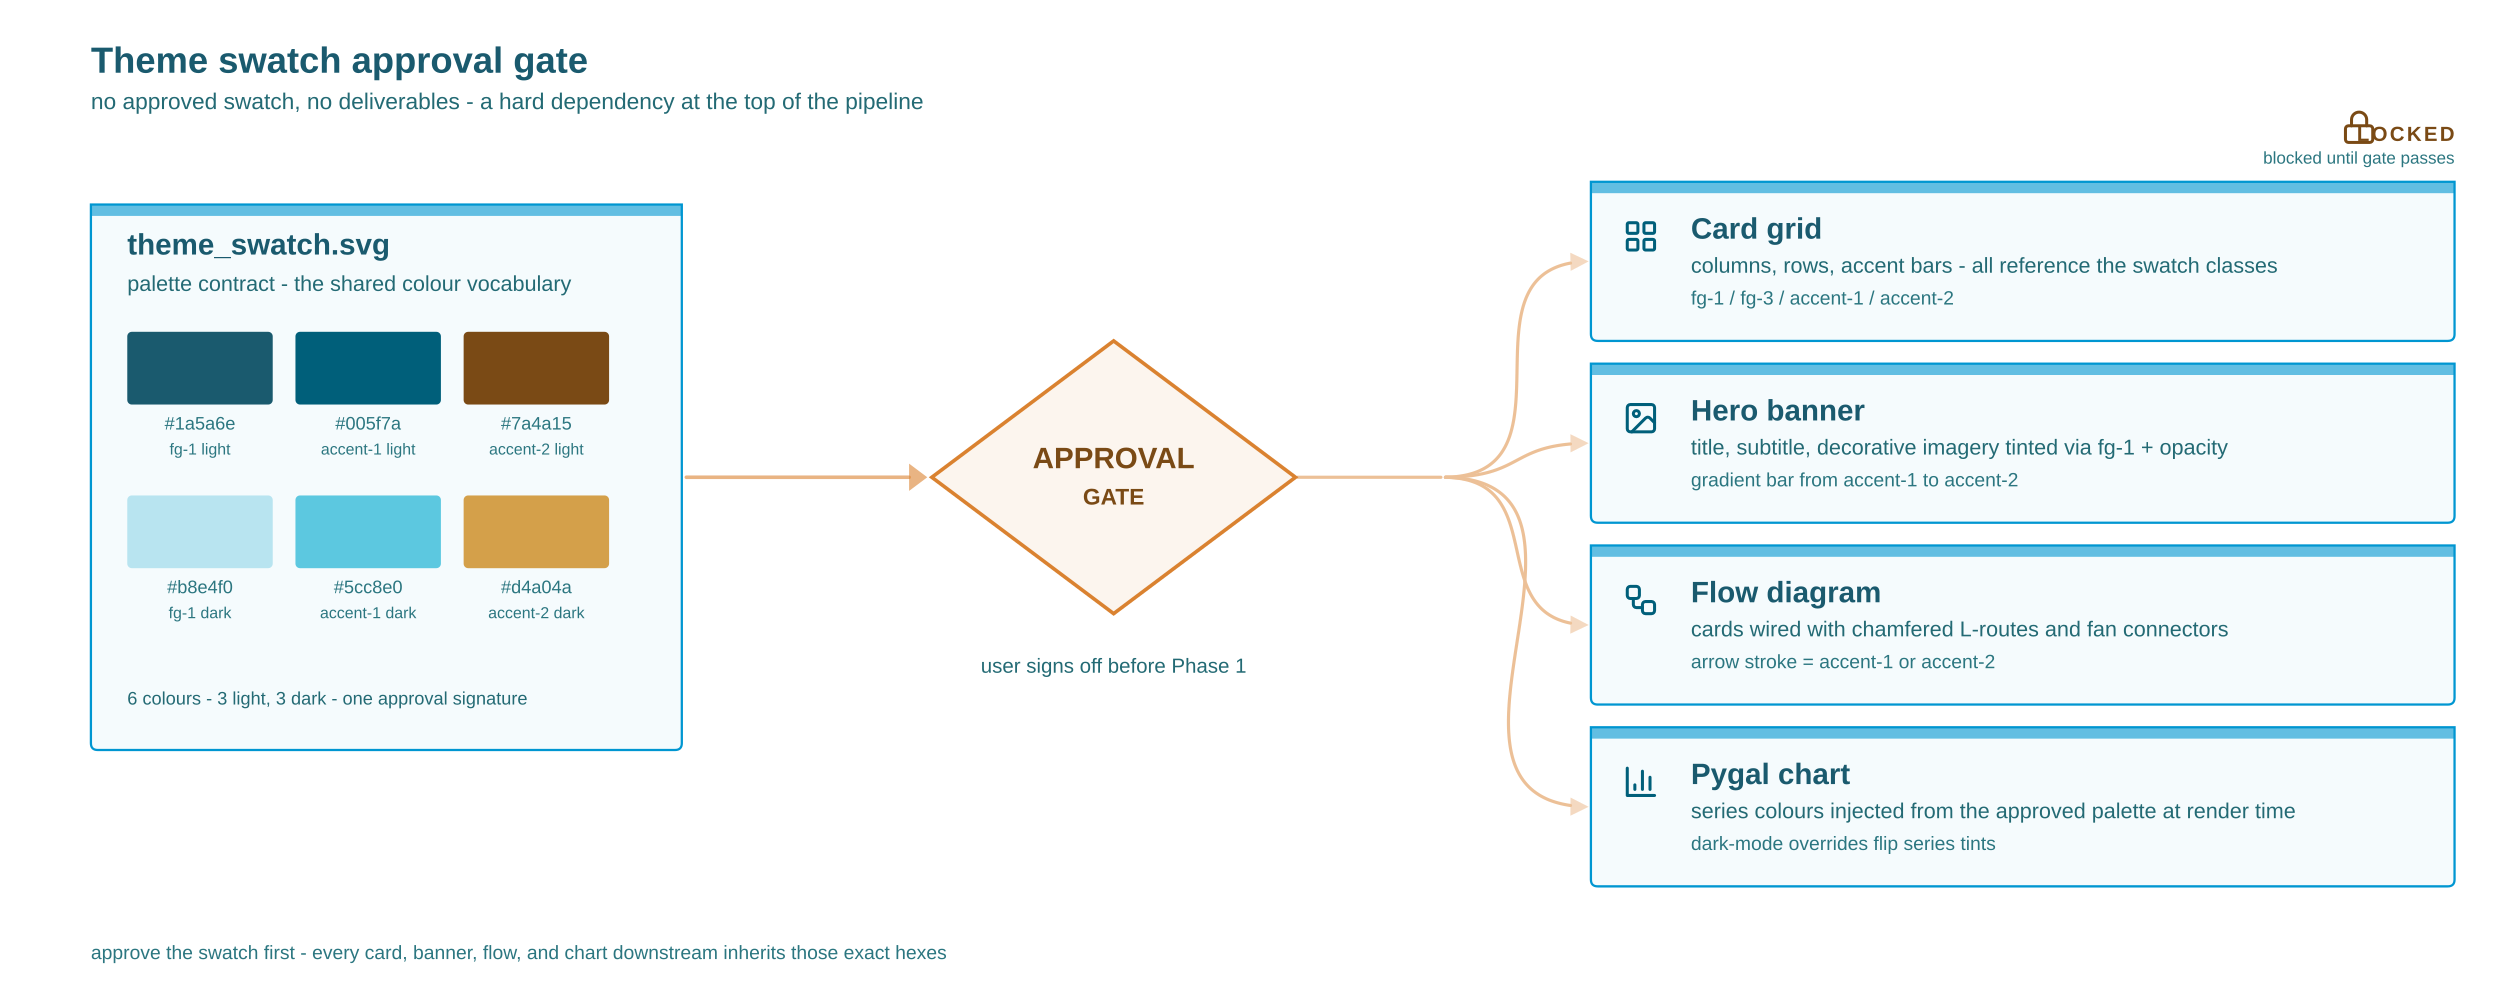
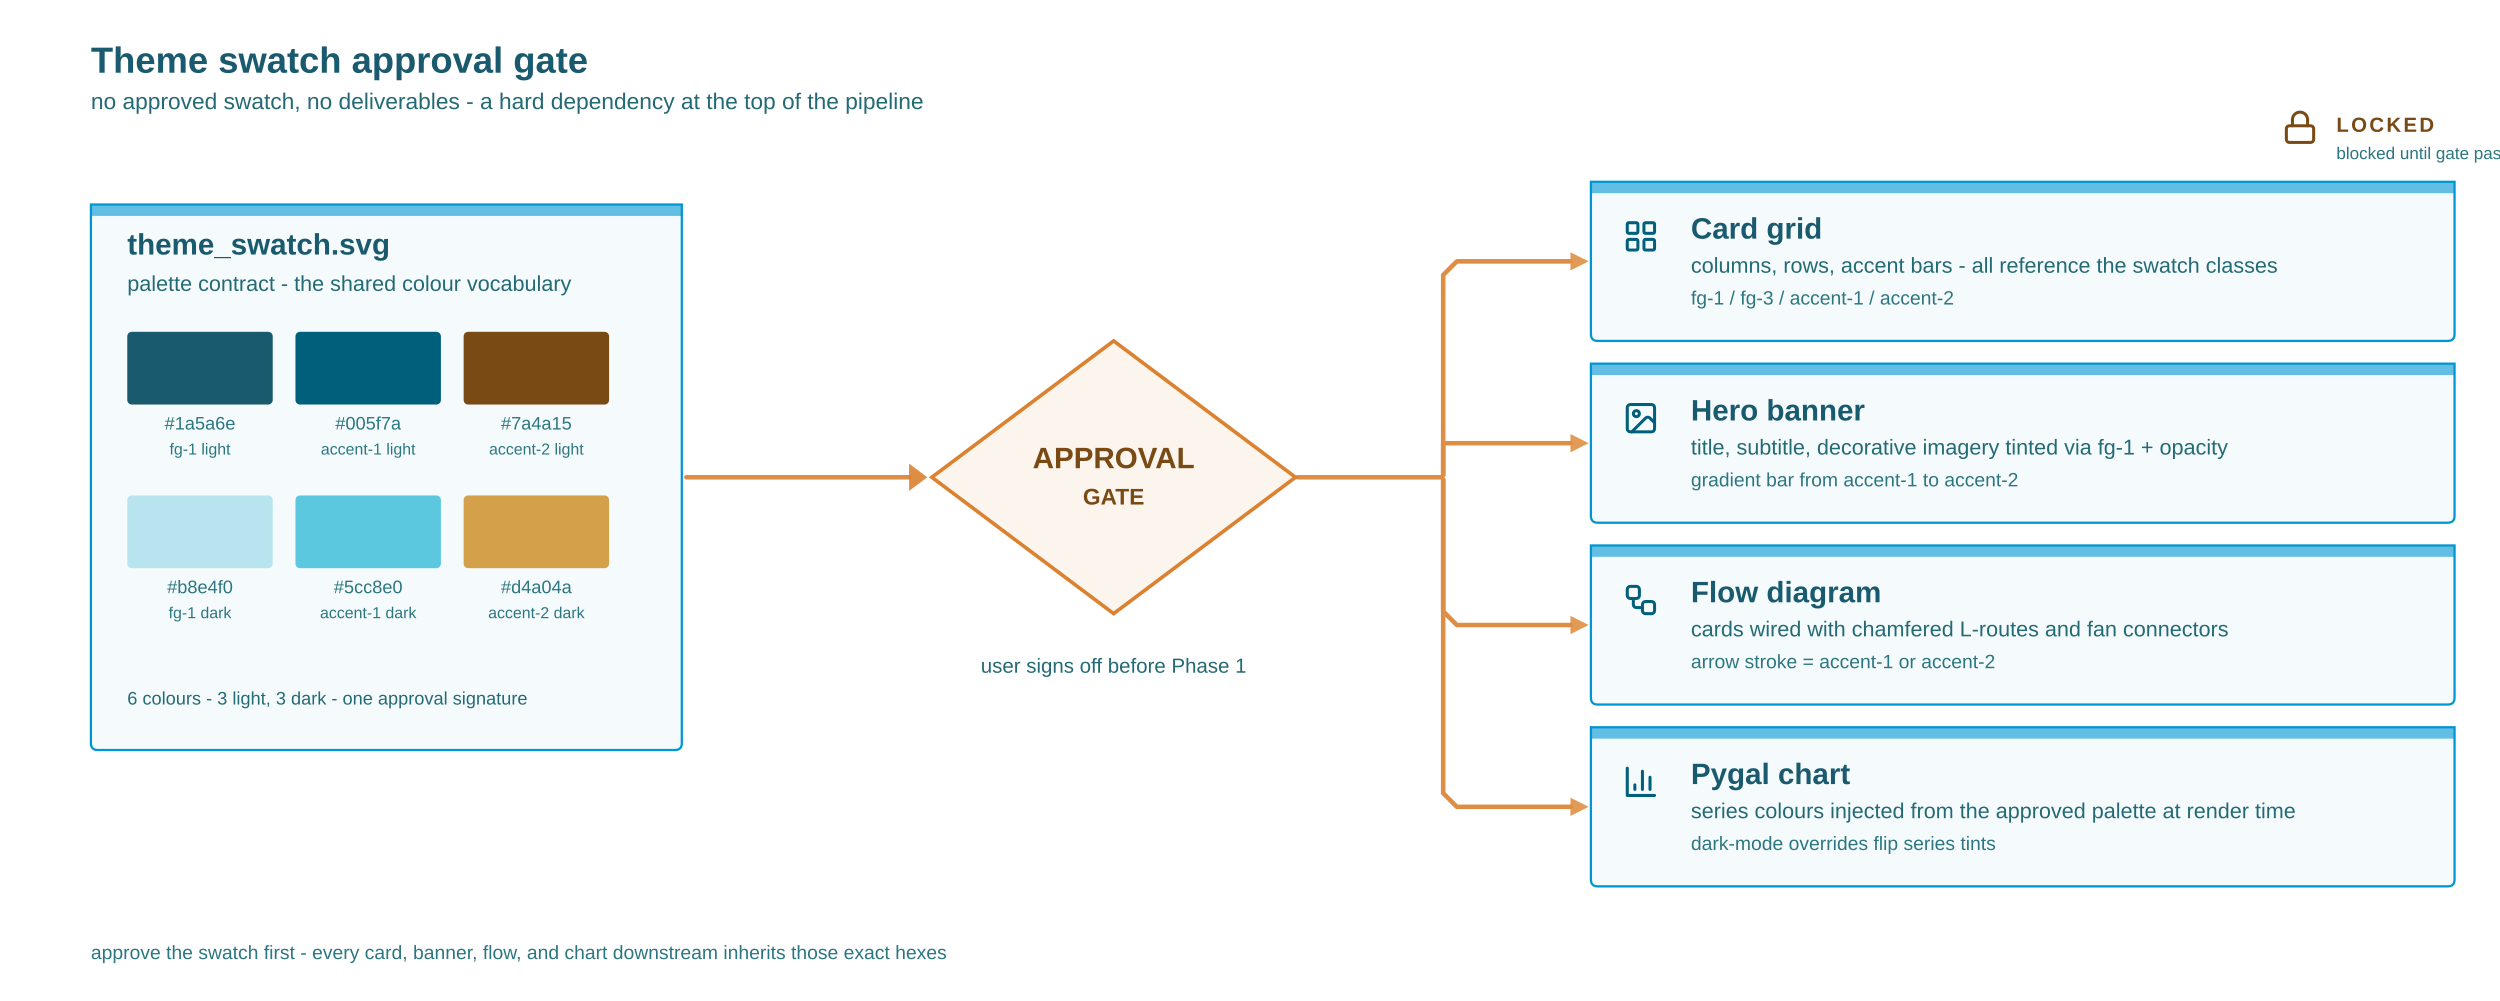
<svg xmlns="http://www.w3.org/2000/svg" viewBox="0 0 1100 440">
  <style>
    .fg-1 { fill: #1a5a6e; }
    .fg-2 { fill: #24697e; }
    .fg-3 { fill: #236a74; }
    .fg-4 { fill: #2b7680; }
    .accent-1 { fill: #005f7a; }
    .accent-2 { fill: #7a4a15; }
    .on-fill { fill: #e0f2f7; }
    .stroke-accent-1 { stroke: #0096d1; }
    .stroke-accent-2 { stroke: #da8230; }
    .icon-stroke-1 { stroke: #005f7a; }
    .icon-stroke-2 { stroke: #7a4a15; }
    @media (prefers-color-scheme: dark) {
      .fg-1 { fill: #b8e4f0; }
      .fg-2 { fill: #8fd4e6; }
      .fg-3 { fill: #5aafc5; }
      .fg-4 { fill: #4099b3; }
      .accent-1 { fill: #5cc8e0; }
      .accent-2 { fill: #d4a04a; }
      .on-fill { fill: #e0f2f7; }
      .icon-stroke-1 { stroke: #5cc8e0; }
      .icon-stroke-2 { stroke: #d4a04a; }
    }
  </style>
  <g id="background">
    <rect x="0" y="0" width="1100" height="440" fill="transparent" />
    <g id="guide-grid" display="none">
      <line x1="0" y1="210" x2="1100" y2="210" stroke="red" stroke-width="0.3" />
      <line x1="550" y1="0" x2="550" y2="440" stroke="red" stroke-width="0.3" />
    </g>
  </g>
  <g id="nodes">
    <g id="title-band">
      <text x="40" y="32" font-family="Segoe UI, Arial, sans-serif" font-size="16" font-weight="700" class="fg-1">Theme swatch approval gate</text>
      <text x="40" y="48" font-family="Segoe UI, Arial, sans-serif" font-size="10" class="fg-3">no approved swatch, no deliverables - a hard dependency at the top of the pipeline</text>
    </g>
    <g id="swatch-card">
      <path d="M40,90 H300 V327 Q300,330 297,330 H43 Q40,330 40,327 Z" fill="#0096d1" fill-opacity="0.04" />
      <path d="M40,90 H300 V327 Q300,330 297,330 H43 Q40,330 40,327 Z" fill="none" stroke="#0096d1" stroke-width="1" />
      <rect x="40" y="90" width="260" height="5" fill="#0096d1" opacity="0.6" />
      <rect x="56" y="146" width="64" height="32" rx="2" fill="#1a5a6e" />
      <rect x="130" y="146" width="64" height="32" rx="2" fill="#005f7a" />
      <rect x="204" y="146" width="64" height="32" rx="2" fill="#7a4a15" />
      <rect x="56" y="218" width="64" height="32" rx="2" fill="#b8e4f0" />
      <rect x="130" y="218" width="64" height="32" rx="2" fill="#5cc8e0" />
      <rect x="204" y="218" width="64" height="32" rx="2" fill="#d4a04a" />
    </g>
    <g id="gate-diamond">
      <polygon points="490,150 570,210 490,270 410,210" fill="#da8230" fill-opacity="0.08" />
      <polygon points="490,150 570,210 490,270 410,210" fill="none" stroke="#da8230" stroke-width="1.6" />
    </g>
    <g id="deliverable-cards">
      <path d="M700,80 H1080 V147 Q1080,150 1077,150 H703 Q700,150 700,147 Z" fill="#0096d1" fill-opacity="0.04" />
      <path d="M700,80 H1080 V147 Q1080,150 1077,150 H703 Q700,150 700,147 Z" fill="none" stroke="#0096d1" stroke-width="1" />
      <rect x="700" y="80" width="380" height="5" fill="#0096d1" opacity="0.6" />
      <path d="M700,160 H1080 V227 Q1080,230 1077,230 H703 Q700,230 700,227 Z" fill="#0096d1" fill-opacity="0.04" />
      <path d="M700,160 H1080 V227 Q1080,230 1077,230 H703 Q700,230 700,227 Z" fill="none" stroke="#0096d1" stroke-width="1" />
      <rect x="700" y="160" width="380" height="5" fill="#0096d1" opacity="0.6" />
      <path d="M700,240 H1080 V307 Q1080,310 1077,310 H703 Q700,310 700,307 Z" fill="#0096d1" fill-opacity="0.04" />
      <path d="M700,240 H1080 V307 Q1080,310 1077,310 H703 Q700,310 700,307 Z" fill="none" stroke="#0096d1" stroke-width="1" />
      <rect x="700" y="240" width="380" height="5" fill="#0096d1" opacity="0.6" />
      <path d="M700,320 H1080 V387 Q1080,390 1077,390 H703 Q700,390 700,387 Z" fill="#0096d1" fill-opacity="0.04" />
      <path d="M700,320 H1080 V387 Q1080,390 1077,390 H703 Q700,390 700,387 Z" fill="none" stroke="#0096d1" stroke-width="1" />
      <rect x="700" y="320" width="380" height="5" fill="#0096d1" opacity="0.6" />
    </g>
  </g>
  <g id="connectors">
-     <path d="M302.00,210.00 L400.00,210.00" fill="none" stroke="#da8230" stroke-width="1.6" opacity="0.6" stroke-linejoin="round" stroke-linecap="round" />
-     <polygon points="408.00,210.00 400.00,204.00 400.00,216.00" fill="#da8230" opacity="0.6" />
-     <g class="manifold-connector" fill="none" stroke="#da8230" stroke-width="1.4" opacity="0.5" stroke-linejoin="round" stroke-linecap="round">
+     <path d="M302.00,210.00 L400.00,210.00" fill="none" stroke="#da8230" stroke-width="2.0" opacity="0.9" stroke-linejoin="round" stroke-linecap="round" />
+     <polygon points="408.00,210.00 400.00,204.00 400.00,216.00" fill="#da8230" opacity="0.9" />
+     <g class="manifold-connector" fill="none" stroke="#da8230" stroke-width="2.0" opacity="0.9" stroke-linejoin="round" stroke-linecap="round">
      <path d="M571.00,210.00 L634.00,210.00" />
-       <path d="M636.00,209.99 L636.87,209.97 L637.78,209.94 L638.67,209.89 L639.54,209.82 L640.39,209.75 L641.23,209.66 L642.05,209.55 L642.85,209.43 L643.63,209.30 L644.40,209.16 L645.14,209.01 L645.88,208.84 L646.59,208.66 L647.29,208.46 L647.98,208.26 L648.65,208.04 L649.30,207.81 L649.93,207.57 L650.56,207.31 L651.16,207.05 L651.75,206.77 L652.33,206.49 L652.89,206.19 L653.44,205.88 L653.97,205.56 L654.49,205.23 L655.00,204.89 L655.49,204.54 L655.97,204.17 L656.44,203.80 L656.89,203.42 L657.33,203.03 L657.76,202.63 L658.17,202.22 L658.57,201.80 L658.96,201.37 L659.34,200.93 L659.71,200.48 L660.06,200.03 L660.41,199.56 L660.74,199.09 L661.06,198.61 L661.37,198.12 L661.67,197.62 L661.96,197.12 L662.24,196.61 L662.51,196.08 L662.77,195.56 L663.02,195.02 L663.26,194.48 L663.50,193.93 L663.72,193.37 L663.93,192.81 L664.14,192.24 L664.34,191.66 L664.52,191.08 L664.71,190.49 L664.88,189.90 L665.04,189.30 L665.20,188.69 L665.35,188.08 L665.49,187.46 L665.63,186.84 L665.76,186.21 L665.88,185.58 L666.00,184.94 L666.11,184.30 L666.21,183.66 L666.31,183.01 L666.40,182.35 L666.49,181.69 L666.57,181.03 L666.65,180.36 L666.72,179.69 L666.79,179.01 L666.85,178.34 L666.91,177.66 L666.97,176.97 L667.02,176.28 L667.06,175.59 L667.11,174.90 L667.15,174.21 L667.18,173.51 L667.22,172.81 L667.25,172.11 L667.28,171.40 L667.31,170.70 L667.33,169.99 L667.35,169.28 L667.37,168.57 L667.39,167.86 L667.41,167.15 L667.42,166.43 L667.44,165.72 L667.45,165.01 L667.47,164.29 L667.48,163.57 L667.49,162.86 L667.51,162.14 L667.52,161.43 L667.53,160.71 L667.55,159.99 L667.56,159.28 L667.58,158.57 L667.59,157.85 L667.61,157.14 L667.63,156.43 L667.65,155.72 L667.67,155.01 L667.69,154.30 L667.72,153.60 L667.75,152.89 L667.78,152.19 L667.82,151.49 L667.85,150.79 L667.89,150.10 L667.94,149.41 L667.98,148.72 L668.03,148.03 L668.09,147.34 L668.15,146.66 L668.21,145.99 L668.28,145.31 L668.35,144.64 L668.43,143.97 L668.51,143.31 L668.60,142.65 L668.69,141.99 L668.79,141.34 L668.89,140.70 L669.00,140.06 L669.12,139.42 L669.24,138.79 L669.37,138.16 L669.51,137.54 L669.65,136.92 L669.80,136.31 L669.96,135.70 L670.12,135.10 L670.29,134.51 L670.48,133.92 L670.66,133.34 L670.86,132.76 L671.07,132.19 L671.28,131.63 L671.50,131.07 L671.74,130.52 L671.98,129.98 L672.23,129.44 L672.49,128.92 L672.76,128.39 L673.04,127.88 L673.33,127.38 L673.63,126.88 L673.94,126.39 L674.26,125.91 L674.59,125.44 L674.94,124.97 L675.29,124.52 L675.66,124.07 L676.04,123.63 L676.43,123.20 L676.83,122.78 L677.24,122.37 L677.67,121.97 L678.11,121.58 L678.56,121.20 L679.03,120.83 L679.51,120.46 L680.00,120.11 L680.51,119.77 L681.03,119.44 L681.56,119.12 L682.11,118.81 L682.67,118.51 L683.25,118.23 L683.84,117.95 L684.44,117.69 L685.07,117.43 L685.70,117.19 L686.35,116.96 L687.02,116.74 L687.71,116.54 L688.41,116.34 L689.12,116.16 L689.86,115.99 L690.60,115.84 L691.04,115.76" />
-       <polygon points="699.00,115.01 690.91,111.19 691.09,119.19" fill="#da8230" stroke="none" opacity="0.6" />
-       <path d="M636.00,210.00 L636.09,210.00 L636.63,209.99 L637.16,209.98 L637.68,209.97 L638.20,209.96 L638.71,209.95 L639.21,209.93 L639.71,209.91 L640.20,209.89 L640.69,209.87 L641.17,209.84 L641.64,209.82 L642.11,209.79 L642.57,209.76 L643.02,209.72 L643.47,209.69 L643.92,209.65 L644.35,209.62 L644.79,209.58 L645.22,209.53 L645.64,209.49 L646.05,209.45 L646.47,209.40 L646.87,209.35 L647.27,209.30 L647.67,209.25 L648.06,209.19 L648.45,209.14 L648.83,209.08 L649.21,209.02 L649.58,208.96 L649.95,208.90 L650.31,208.84 L650.67,208.77 L651.02,208.70 L651.37,208.64 L651.72,208.57 L652.06,208.50 L652.39,208.43 L652.73,208.35 L653.06,208.28 L653.38,208.20 L653.70,208.12 L654.02,208.05 L654.33,207.97 L654.64,207.89 L654.95,207.80 L655.25,207.72 L655.55,207.64 L655.85,207.55 L656.14,207.46 L656.43,207.37 L656.71,207.29 L657.00,207.20 L657.28,207.10 L657.55,207.01 L657.83,206.92 L658.10,206.83 L658.37,206.73 L658.63,206.64 L658.89,206.54 L659.15,206.44 L659.41,206.34 L659.67,206.24 L659.92,206.14 L660.17,206.04 L660.42,205.94 L660.67,205.84 L660.91,205.74 L661.15,205.63 L661.39,205.53 L661.63,205.43 L661.87,205.32 L662.10,205.21 L662.34,205.11 L662.57,205.00 L662.80,204.89 L663.03,204.79 L663.25,204.68 L663.48,204.57 L663.70,204.46 L663.93,204.35 L664.15,204.24 L664.37,204.13 L664.59,204.02 L664.81,203.91 L665.03,203.79 L665.25,203.68 L665.46,203.57 L665.68,203.46 L665.89,203.35 L666.11,203.23 L666.32,203.12 L666.54,203.01 L666.75,202.90 L666.97,202.78 L667.18,202.67 L667.39,202.56 L667.61,202.44 L667.82,202.33 L668.03,202.22 L668.25,202.10 L668.46,201.99 L668.68,201.88 L668.89,201.77 L669.11,201.65 L669.32,201.54 L669.54,201.43 L669.75,201.32 L669.97,201.21 L670.19,201.09 L670.41,200.98 L670.63,200.87 L670.85,200.76 L671.07,200.65 L671.30,200.54 L671.52,200.43 L671.75,200.32 L671.97,200.21 L672.20,200.11 L672.43,200.00 L672.66,199.89 L672.90,199.79 L673.13,199.68 L673.37,199.57 L673.61,199.47 L673.85,199.37 L674.09,199.26 L674.33,199.16 L674.58,199.06 L674.83,198.96 L675.08,198.86 L675.33,198.76 L675.59,198.66 L675.85,198.56 L676.11,198.46 L676.37,198.36 L676.63,198.27 L676.90,198.17 L677.17,198.08 L677.45,197.99 L677.72,197.90 L678.00,197.80 L678.29,197.71 L678.57,197.63 L678.86,197.54 L679.15,197.45 L679.45,197.36 L679.75,197.28 L680.05,197.20 L680.36,197.11 L680.67,197.03 L680.98,196.95 L681.30,196.88 L681.62,196.80 L681.94,196.72 L682.27,196.65 L682.61,196.57 L682.94,196.50 L683.28,196.43 L683.63,196.36 L683.98,196.30 L684.33,196.23 L684.69,196.16 L685.05,196.10 L685.42,196.04 L685.79,195.98 L686.17,195.92 L686.55,195.86 L686.94,195.81 L687.33,195.75 L687.73,195.70 L688.13,195.65 L688.53,195.60 L688.95,195.55 L689.36,195.51 L689.78,195.47 L690.21,195.42 L690.65,195.38 L691.01,195.35" />
-       <polygon points="699.00,195.00 690.98,191.05 691.03,199.05" fill="#da8230" stroke="none" opacity="0.6" />
-       <path d="M636.00,210.01 L636.50,210.02 L637.23,210.04 L637.95,210.08 L638.65,210.12 L639.34,210.17 L640.02,210.24 L640.69,210.31 L641.34,210.39 L641.99,210.48 L642.62,210.57 L643.24,210.68 L643.85,210.80 L644.44,210.92 L645.03,211.05 L645.60,211.19 L646.17,211.34 L646.72,211.50 L647.26,211.66 L647.79,211.84 L648.31,212.02 L648.82,212.21 L649.32,212.40 L649.81,212.61 L650.29,212.82 L650.76,213.04 L651.23,213.26 L651.68,213.50 L652.12,213.74 L652.55,213.99 L652.97,214.24 L653.39,214.50 L653.79,214.77 L654.19,215.04 L654.58,215.32 L654.96,215.61 L655.33,215.91 L655.69,216.21 L656.04,216.51 L656.39,216.82 L656.73,217.14 L657.06,217.46 L657.38,217.79 L657.70,218.13 L658.01,218.47 L658.31,218.81 L658.60,219.16 L658.89,219.52 L659.17,219.88 L659.44,220.25 L659.71,220.62 L659.97,221.00 L660.23,221.38 L660.47,221.76 L660.72,222.15 L660.95,222.55 L661.18,222.94 L661.41,223.35 L661.63,223.75 L661.84,224.16 L662.05,224.58 L662.26,225.00 L662.46,225.42 L662.65,225.84 L662.84,226.27 L663.03,226.71 L663.21,227.14 L663.38,227.58 L663.56,228.02 L663.72,228.47 L663.89,228.92 L664.05,229.37 L664.21,229.82 L664.36,230.28 L664.51,230.74 L664.66,231.20 L664.80,231.66 L664.94,232.13 L665.08,232.60 L665.21,233.07 L665.35,233.54 L665.48,234.01 L665.61,234.49 L665.73,234.97 L665.85,235.45 L665.98,235.93 L666.10,236.41 L666.21,236.89 L666.33,237.37 L666.45,237.86 L666.56,238.35 L666.67,238.83 L666.79,239.32 L666.90,239.81 L667.01,240.30 L667.12,240.79 L667.23,241.28 L667.34,241.77 L667.45,242.26 L667.55,242.74 L667.66,243.23 L667.77,243.72 L667.88,244.21 L667.99,244.70 L668.10,245.19 L668.21,245.68 L668.33,246.17 L668.44,246.65 L668.55,247.14 L668.67,247.63 L668.79,248.11 L668.90,248.59 L669.02,249.07 L669.15,249.55 L669.27,250.03 L669.39,250.51 L669.52,250.99 L669.65,251.46 L669.79,251.93 L669.92,252.40 L670.06,252.87 L670.20,253.34 L670.34,253.80 L670.49,254.26 L670.64,254.72 L670.79,255.18 L670.95,255.63 L671.11,256.08 L671.28,256.53 L671.44,256.98 L671.62,257.42 L671.79,257.86 L671.97,258.29 L672.16,258.73 L672.35,259.16 L672.54,259.58 L672.74,260.00 L672.95,260.42 L673.16,260.84 L673.37,261.25 L673.59,261.65 L673.82,262.06 L674.05,262.45 L674.28,262.85 L674.53,263.24 L674.77,263.62 L675.03,264.00 L675.29,264.38 L675.56,264.75 L675.83,265.12 L676.11,265.48 L676.40,265.84 L676.69,266.19 L676.99,266.53 L677.30,266.87 L677.62,267.21 L677.94,267.54 L678.27,267.86 L678.61,268.18 L678.96,268.49 L679.31,268.79 L679.67,269.09 L680.04,269.39 L680.42,269.68 L680.81,269.96 L681.21,270.23 L681.61,270.50 L682.03,270.76 L682.45,271.01 L682.88,271.26 L683.32,271.50 L683.77,271.74 L684.24,271.96 L684.71,272.18 L685.19,272.39 L685.68,272.60 L686.18,272.79 L686.69,272.98 L687.21,273.16 L687.74,273.34 L688.28,273.50 L688.83,273.66 L689.40,273.81 L689.97,273.95 L690.56,274.08 L691.05,274.18" />
-       <polygon points="699.00,274.99 691.08,270.83 690.92,278.83" fill="#da8230" stroke="none" opacity="0.6" />
-       <path d="M636.00,210.01 L636.30,210.01 L637.58,210.04 L638.82,210.10 L640.03,210.17 L641.22,210.27 L642.38,210.39 L643.51,210.53 L644.61,210.68 L645.68,210.86 L646.73,211.06 L647.75,211.28 L648.75,211.52 L649.71,211.78 L650.65,212.05 L651.57,212.35 L652.46,212.66 L653.33,212.99 L654.17,213.34 L654.98,213.71 L655.78,214.10 L656.54,214.50 L657.29,214.92 L658.01,215.36 L658.71,215.82 L659.38,216.29 L660.04,216.78 L660.67,217.28 L661.28,217.80 L661.87,218.34 L662.43,218.89 L662.98,219.46 L663.50,220.04 L664.01,220.64 L664.49,221.25 L664.96,221.88 L665.41,222.52 L665.83,223.17 L666.24,223.84 L666.63,224.52 L667.00,225.22 L667.36,225.93 L667.69,226.65 L668.01,227.38 L668.31,228.13 L668.60,228.89 L668.87,229.66 L669.12,230.44 L669.36,231.24 L669.58,232.04 L669.79,232.86 L669.98,233.69 L670.16,234.53 L670.32,235.38 L670.47,236.24 L670.60,237.11 L670.72,237.99 L670.83,238.87 L670.93,239.77 L671.01,240.68 L671.08,241.60 L671.14,242.52 L671.19,243.45 L671.23,244.40 L671.25,245.35 L671.27,246.30 L671.27,247.27 L671.27,248.24 L671.25,249.22 L671.23,250.21 L671.20,251.20 L671.15,252.20 L671.10,253.21 L671.04,254.22 L670.98,255.24 L670.90,256.26 L670.82,257.29 L670.73,258.33 L670.63,259.37 L670.53,260.41 L670.42,261.46 L670.31,262.51 L670.19,263.57 L670.06,264.63 L669.93,265.70 L669.80,266.76 L669.66,267.84 L669.51,268.91 L669.37,269.99 L669.21,271.07 L669.06,272.15 L668.90,273.23 L668.75,274.32 L668.58,275.41 L668.42,276.49 L668.26,277.59 L668.09,278.68 L667.92,279.77 L667.75,280.86 L667.58,281.95 L667.42,283.05 L667.25,284.14 L667.08,285.23 L666.91,286.32 L666.74,287.41 L666.58,288.51 L666.42,289.59 L666.25,290.68 L666.10,291.77 L665.94,292.85 L665.79,293.93 L665.63,295.01 L665.49,296.09 L665.34,297.16 L665.20,298.24 L665.07,299.30 L664.94,300.37 L664.81,301.43 L664.69,302.49 L664.58,303.54 L664.47,304.59 L664.37,305.63 L664.27,306.67 L664.18,307.71 L664.10,308.74 L664.02,309.76 L663.96,310.78 L663.90,311.79 L663.85,312.80 L663.80,313.80 L663.77,314.79 L663.75,315.78 L663.73,316.76 L663.73,317.73 L663.73,318.70 L663.75,319.65 L663.77,320.60 L663.81,321.55 L663.86,322.48 L663.92,323.40 L663.99,324.32 L664.07,325.23 L664.17,326.13 L664.28,327.01 L664.40,327.89 L664.53,328.76 L664.68,329.62 L664.84,330.47 L665.02,331.31 L665.21,332.14 L665.42,332.96 L665.64,333.76 L665.88,334.56 L666.13,335.34 L666.40,336.11 L666.69,336.87 L666.99,337.62 L667.31,338.35 L667.64,339.07 L668.00,339.78 L668.37,340.48 L668.76,341.16 L669.17,341.83 L669.59,342.48 L670.04,343.12 L670.51,343.75 L670.99,344.36 L671.50,344.96 L672.02,345.54 L672.57,346.11 L673.13,346.66 L673.72,347.20 L674.33,347.72 L674.96,348.22 L675.62,348.71 L676.29,349.18 L676.99,349.64 L677.71,350.08 L678.46,350.50 L679.22,350.90 L680.02,351.29 L680.83,351.66 L681.67,352.01 L682.54,352.34 L683.43,352.65 L684.35,352.95 L685.29,353.22 L686.25,353.48 L687.25,353.72 L688.27,353.94 L689.32,354.14 L690.39,354.32 L691.03,354.41" />
-       <polygon points="699.00,354.99 691.03,350.92 690.97,358.92" fill="#da8230" stroke="none" opacity="0.6" />
+       <path d="M635.00,209.00 L635.00,121.00 L641.00,115.00 L691.00,115.00" />
+       <polygon points="699.00,115.00 691.00,111.00 691.00,119.00" fill="#da8230" stroke="none" opacity="0.9" />
+       <path d="M635.00,209.00 L635.00,195.00 L691.00,195.00" />
+       <polygon points="699.00,195.00 691.00,191.00 691.00,199.00" fill="#da8230" stroke="none" opacity="0.9" />
+       <path d="M635.00,211.00 L635.00,269.00 L641.00,275.00 L691.00,275.00" />
+       <polygon points="699.00,275.00 691.00,271.00 691.00,279.00" fill="#da8230" stroke="none" opacity="0.9" />
+       <path d="M635.00,211.00 L635.00,349.00 L641.00,355.00 L691.00,355.00" />
+       <polygon points="699.00,355.00 691.00,351.00 691.00,359.00" fill="#da8230" stroke="none" opacity="0.9" />
    </g>
  </g>
  <g id="content">
    <g id="swatch-labels">
      <text x="56" y="112" font-family="Segoe UI, Arial, sans-serif" font-size="13" font-weight="700" class="fg-1">theme_swatch.svg</text>
      <text x="56" y="128" font-family="Segoe UI, Arial, sans-serif" font-size="9.5" class="fg-3">palette contract - the shared colour vocabulary</text>
      <text x="88" y="189" font-family="Segoe UI, Arial, sans-serif" font-size="8" class="fg-4" text-anchor="middle">#1a5a6e</text>
      <text x="162" y="189" font-family="Segoe UI, Arial, sans-serif" font-size="8" class="fg-4" text-anchor="middle">#005f7a</text>
      <text x="236" y="189" font-family="Segoe UI, Arial, sans-serif" font-size="8" class="fg-4" text-anchor="middle">#7a4a15</text>
      <text x="88" y="200" font-family="Segoe UI, Arial, sans-serif" font-size="7" class="fg-4" text-anchor="middle">fg-1 light</text>
      <text x="162" y="200" font-family="Segoe UI, Arial, sans-serif" font-size="7" class="fg-4" text-anchor="middle">accent-1 light</text>
      <text x="236" y="200" font-family="Segoe UI, Arial, sans-serif" font-size="7" class="fg-4" text-anchor="middle">accent-2 light</text>
      <text x="88" y="261" font-family="Segoe UI, Arial, sans-serif" font-size="8" class="fg-4" text-anchor="middle">#b8e4f0</text>
      <text x="162" y="261" font-family="Segoe UI, Arial, sans-serif" font-size="8" class="fg-4" text-anchor="middle">#5cc8e0</text>
      <text x="236" y="261" font-family="Segoe UI, Arial, sans-serif" font-size="8" class="fg-4" text-anchor="middle">#d4a04a</text>
      <text x="88" y="272" font-family="Segoe UI, Arial, sans-serif" font-size="7" class="fg-4" text-anchor="middle">fg-1 dark</text>
      <text x="162" y="272" font-family="Segoe UI, Arial, sans-serif" font-size="7" class="fg-4" text-anchor="middle">accent-1 dark</text>
      <text x="236" y="272" font-family="Segoe UI, Arial, sans-serif" font-size="7" class="fg-4" text-anchor="middle">accent-2 dark</text>
      <text x="56" y="310" font-family="Segoe UI, Arial, sans-serif" font-size="8" class="fg-3">6 colours - 3 light, 3 dark - one approval signature</text>
    </g>
    <g id="gate-labels">
      <text x="490" y="206" font-family="Segoe UI, Arial, sans-serif" font-size="13" font-weight="700" class="accent-2" text-anchor="middle">APPROVAL</text>
      <text x="490" y="222" font-family="Segoe UI, Arial, sans-serif" font-size="10" font-weight="600" class="accent-2" text-anchor="middle">GATE</text>
      <text x="490" y="296" font-family="Segoe UI, Arial, sans-serif" font-size="9" class="fg-3" text-anchor="middle">user signs off before Phase 1</text>
    </g>
    <g id="card-1-content">
      <g transform="translate(714, 96) scale(0.667)" fill="none" class="icon-stroke-1" stroke-width="2" stroke-linecap="round" stroke-linejoin="round">
        <rect width="7" height="7" x="3" y="3" rx="1" />
        <rect width="7" height="7" x="14" y="3" rx="1" />
        <rect width="7" height="7" x="14" y="14" rx="1" />
        <rect width="7" height="7" x="3" y="14" rx="1" />
      </g>
      <text x="744" y="105" font-family="Segoe UI, Arial, sans-serif" font-size="13" font-weight="700" class="fg-1">Card grid</text>
      <text x="744" y="120" font-family="Segoe UI, Arial, sans-serif" font-size="9.5" class="fg-3">columns, rows, accent bars - all reference the swatch classes</text>
      <text x="744" y="134" font-family="Segoe UI, Arial, sans-serif" font-size="8.5" class="fg-4">fg-1 / fg-3 / accent-1 / accent-2</text>
    </g>
    <g id="card-2-content">
      <g transform="translate(714, 176) scale(0.667)" fill="none" class="icon-stroke-1" stroke-width="2" stroke-linecap="round" stroke-linejoin="round">
        <rect width="18" height="18" x="3" y="3" rx="2" ry="2" />
        <circle cx="9" cy="9" r="2" />
        <path d="m21 15-3.086-3.086a2 2 0 0 0-2.828 0L6 21" />
      </g>
      <text x="744" y="185" font-family="Segoe UI, Arial, sans-serif" font-size="13" font-weight="700" class="fg-1">Hero banner</text>
      <text x="744" y="200" font-family="Segoe UI, Arial, sans-serif" font-size="9.5" class="fg-3">title, subtitle, decorative imagery tinted via fg-1 + opacity</text>
      <text x="744" y="214" font-family="Segoe UI, Arial, sans-serif" font-size="8.5" class="fg-4">gradient bar from accent-1 to accent-2</text>
    </g>
    <g id="card-3-content">
      <g transform="translate(714, 256) scale(0.667)" fill="none" class="icon-stroke-1" stroke-width="2" stroke-linecap="round" stroke-linejoin="round">
        <rect width="8" height="8" x="3" y="3" rx="2" />
        <path d="M7 11v4a2 2 0 0 0 2 2h4" />
        <rect width="8" height="8" x="13" y="13" rx="2" />
      </g>
      <text x="744" y="265" font-family="Segoe UI, Arial, sans-serif" font-size="13" font-weight="700" class="fg-1">Flow diagram</text>
      <text x="744" y="280" font-family="Segoe UI, Arial, sans-serif" font-size="9.5" class="fg-3">cards wired with chamfered L-routes and fan connectors</text>
      <text x="744" y="294" font-family="Segoe UI, Arial, sans-serif" font-size="8.5" class="fg-4">arrow stroke = accent-1 or accent-2</text>
    </g>
    <g id="card-4-content">
      <g transform="translate(714, 336) scale(0.667)" fill="none" class="icon-stroke-1" stroke-width="2" stroke-linecap="round" stroke-linejoin="round">
        <path d="M3 3v18h18" />
        <path d="M18 17V9" />
        <path d="M13 17V5" />
        <path d="M8 17v-3" />
      </g>
      <text x="744" y="345" font-family="Segoe UI, Arial, sans-serif" font-size="13" font-weight="700" class="fg-1">Pygal chart</text>
      <text x="744" y="360" font-family="Segoe UI, Arial, sans-serif" font-size="9.5" class="fg-3">series colours injected from the approved palette at render time</text>
      <text x="744" y="374" font-family="Segoe UI, Arial, sans-serif" font-size="8.5" class="fg-4">dark-mode overrides flip series tints</text>
    </g>
    <g id="locked-marker">
-       <g transform="translate(1030, 48) scale(0.667)" fill="none" class="icon-stroke-2" stroke-width="2" stroke-linecap="round" stroke-linejoin="round">
+       <g transform="translate(1004, 48) scale(0.667)" fill="none" class="icon-stroke-2" stroke-width="2" stroke-linecap="round" stroke-linejoin="round">
        <rect width="18" height="11" x="3" y="11" rx="2" ry="2" />
        <path d="M7 11V7a5 5 0 0 1 10 0v4" />
      </g>
-       <text x="1080" y="62" font-family="Segoe UI, Arial, sans-serif" font-size="9" font-weight="700" class="accent-2" text-anchor="end" letter-spacing="1">LOCKED</text>
-       <text x="1080" y="72" font-family="Segoe UI, Arial, sans-serif" font-size="7.5" class="fg-4" text-anchor="end">blocked until gate passes</text>
+       <text x="1028" y="58" font-family="Segoe UI, Arial, sans-serif" font-size="9" font-weight="700" class="accent-2" letter-spacing="1">LOCKED</text>
+       <text x="1028" y="70" font-family="Segoe UI, Arial, sans-serif" font-size="7.5" class="fg-4">blocked until gate passes</text>
    </g>
    <text x="40" y="422" font-family="Segoe UI, Arial, sans-serif" font-size="8.5" class="fg-4">approve the swatch first - every card, banner, flow, and chart downstream inherits those exact hexes</text>
  </g>
  <g id="callouts">
  </g>
</svg>
